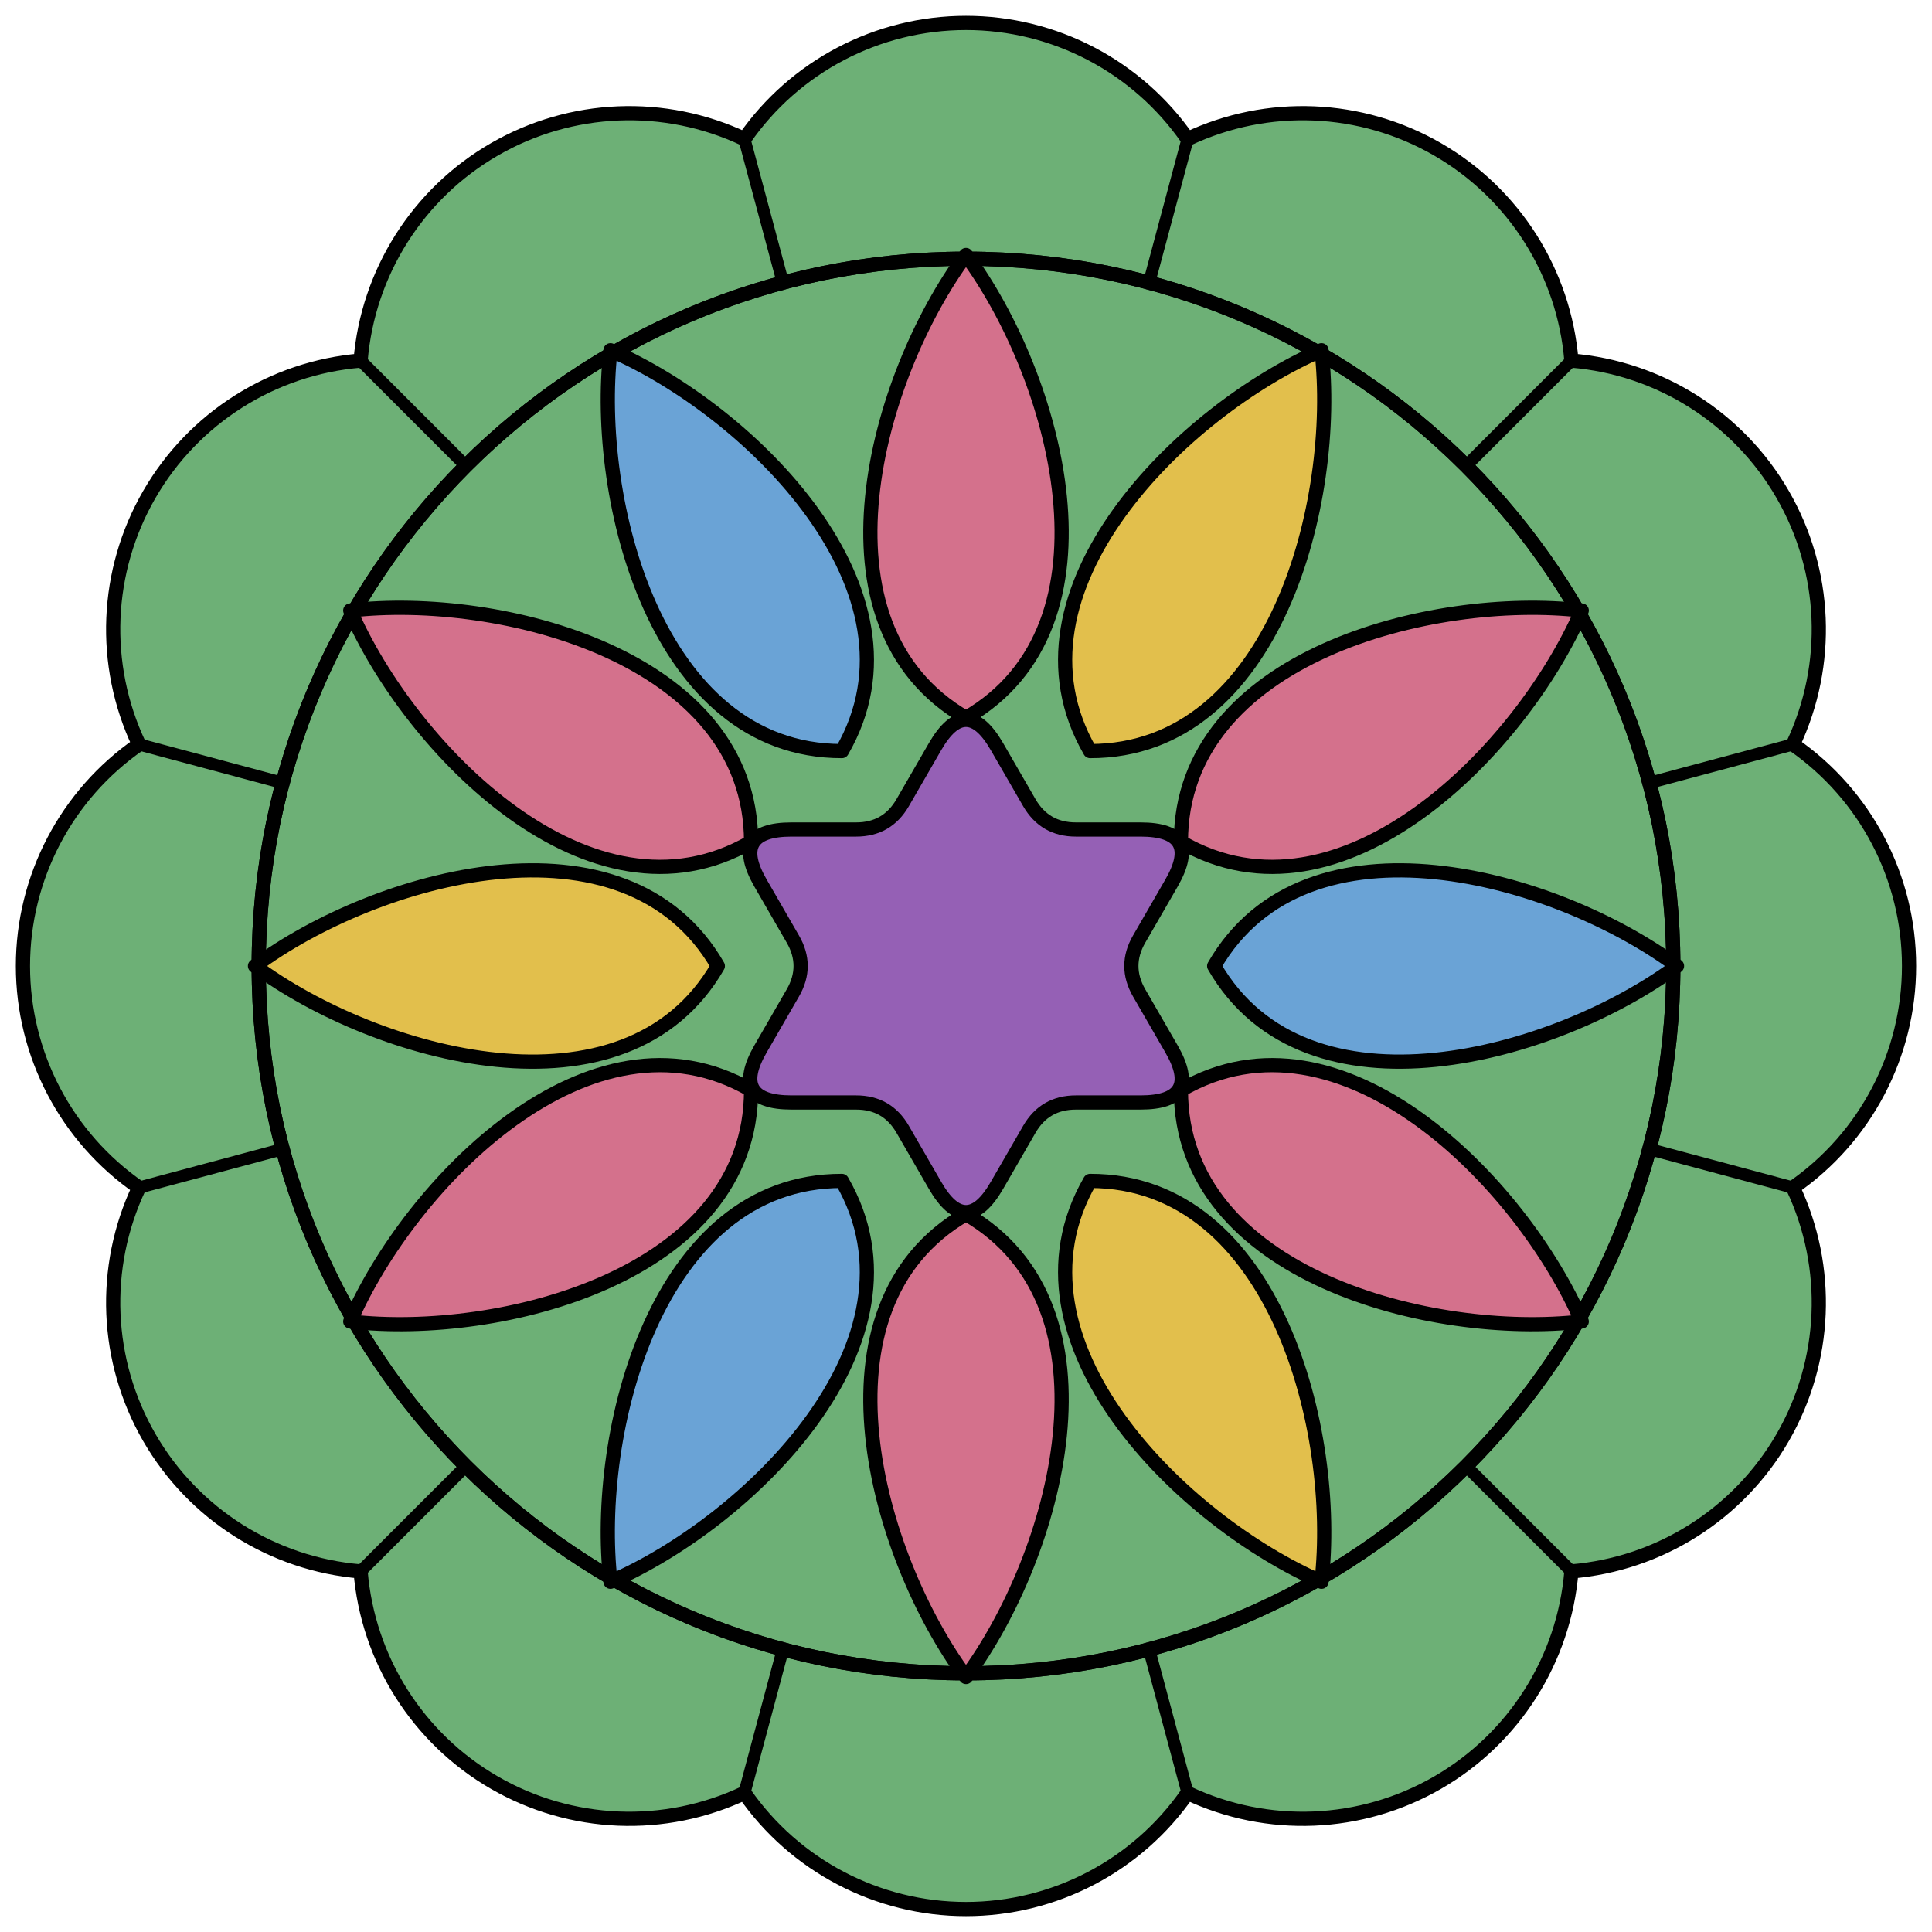
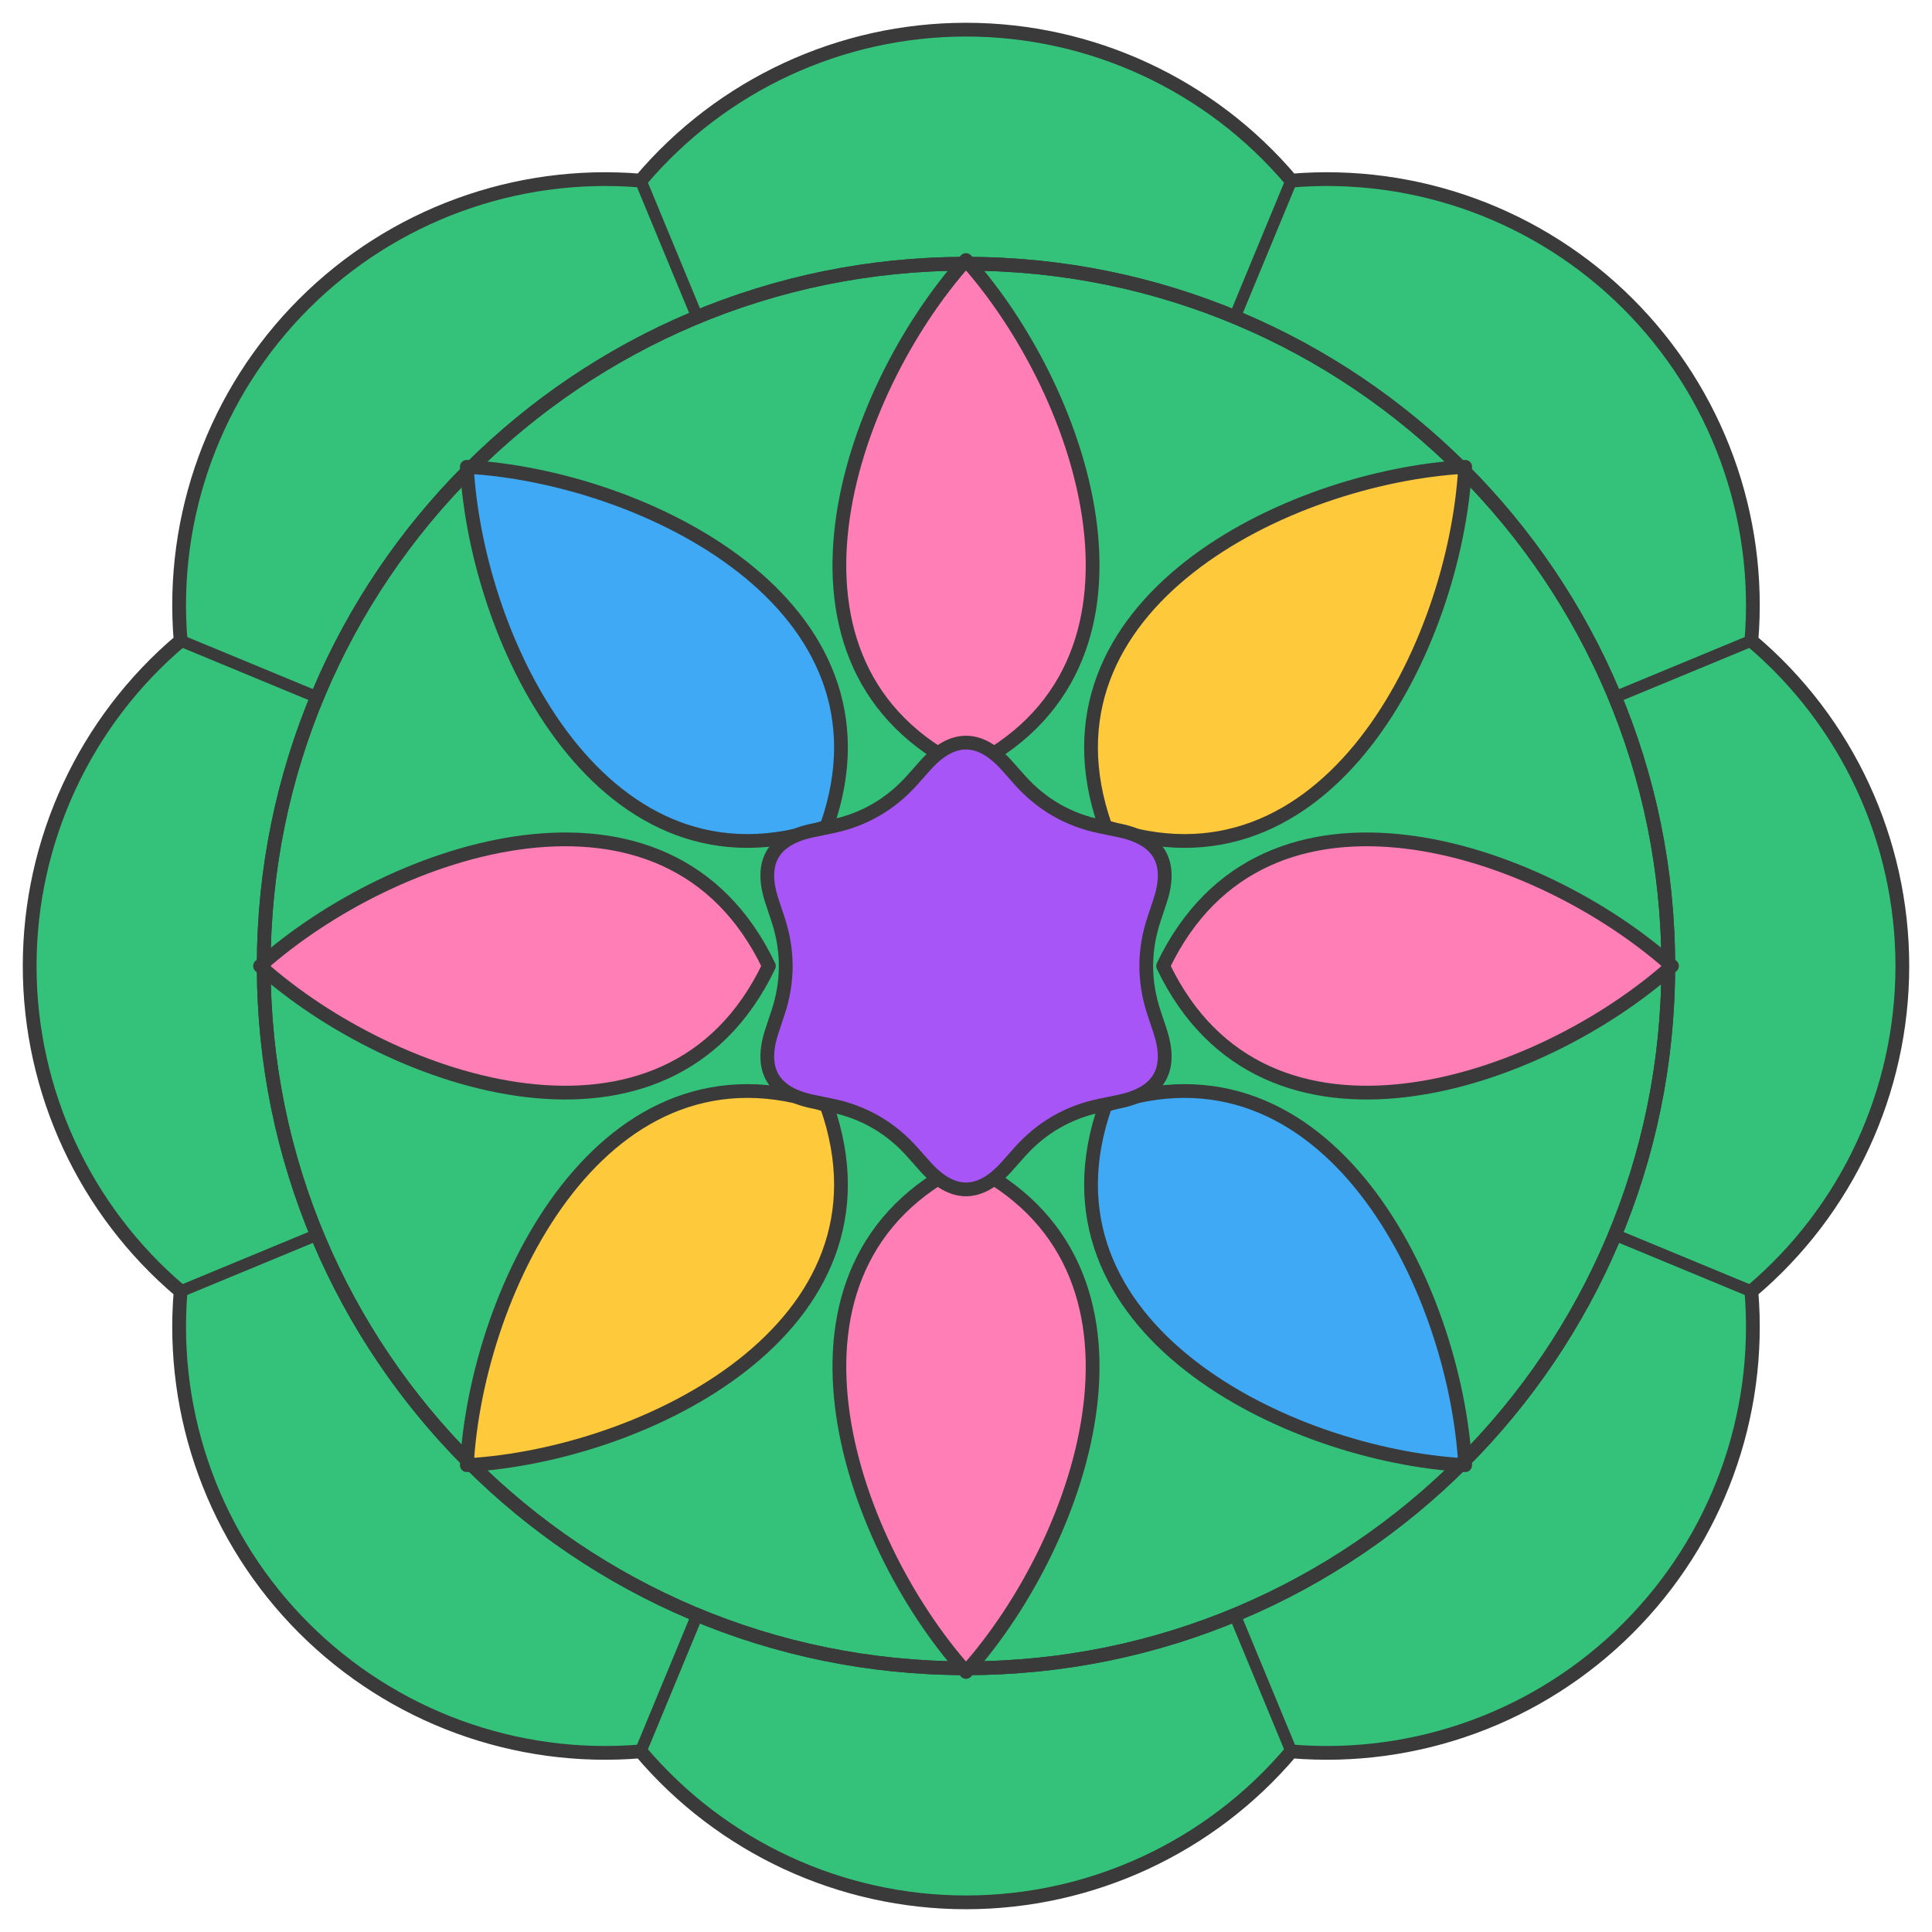
- <svg xmlns="http://www.w3.org/2000/svg" width="168mm" height="168mm" viewBox="-84 -84 168 168">
-   <g transform="scale(1.079)">
-     <path d="M17.859,-66.649 A21.728,21.728 0 0 1 48.79,-48.79 A21.728,21.728 0 0 1 66.649,-17.859 A21.728,21.728 0 0 1 66.649,17.859 A21.728,21.728 0 0 1 48.79,48.79 A21.728,21.728 0 0 1 17.859,66.649 A21.728,21.728 0 0 1 -17.859,66.649 A21.728,21.728 0 0 1 -48.79,48.79 A21.728,21.728 0 0 1 -66.649,17.859 A21.728,21.728 0 0 1 -66.649,-17.859 A21.728,21.728 0 0 1 -48.79,-48.79 A21.728,21.728 0 0 1 -17.859,-66.649 A21.728,21.728 0 0 1 17.859,-66.649 Z" fill="#6DB076" stroke="#000000" stroke-width="1.145" stroke-linejoin="round" stroke-linecap="round" />
-     <path d="M14.753,-55.058 L17.859,-66.649" fill="none" stroke="#000000" stroke-width="0.981" stroke-linejoin="round" stroke-linecap="round" />
-     <path d="M40.305,-40.305 L48.79,-48.79" fill="none" stroke="#000000" stroke-width="0.981" stroke-linejoin="round" stroke-linecap="round" />
-     <path d="M55.058,-14.753 L66.649,-17.859" fill="none" stroke="#000000" stroke-width="0.981" stroke-linejoin="round" stroke-linecap="round" />
-     <path d="M55.058,14.753 L66.649,17.859" fill="none" stroke="#000000" stroke-width="0.981" stroke-linejoin="round" stroke-linecap="round" />
-     <path d="M40.305,40.305 L48.79,48.79" fill="none" stroke="#000000" stroke-width="0.981" stroke-linejoin="round" stroke-linecap="round" />
-     <path d="M14.753,55.058 L17.859,66.649" fill="none" stroke="#000000" stroke-width="0.981" stroke-linejoin="round" stroke-linecap="round" />
-     <path d="M-14.753,55.058 L-17.859,66.649" fill="none" stroke="#000000" stroke-width="0.981" stroke-linejoin="round" stroke-linecap="round" />
-     <path d="M-40.305,40.305 L-48.79,48.79" fill="none" stroke="#000000" stroke-width="0.981" stroke-linejoin="round" stroke-linecap="round" />
-     <path d="M-55.058,14.753 L-66.649,17.859" fill="none" stroke="#000000" stroke-width="0.981" stroke-linejoin="round" stroke-linecap="round" />
-     <path d="M-55.058,-14.753 L-66.649,-17.859" fill="none" stroke="#000000" stroke-width="0.981" stroke-linejoin="round" stroke-linecap="round" />
-     <path d="M-40.305,-40.305 L-48.79,-48.79" fill="none" stroke="#000000" stroke-width="0.981" stroke-linejoin="round" stroke-linecap="round" />
-     <path d="M-14.753,-55.058 L-17.859,-66.649" fill="none" stroke="#000000" stroke-width="0.981" stroke-linejoin="round" stroke-linecap="round" />
-     <circle cx="0" cy="0" r="57" fill="#6DB076" stroke="#000000" stroke-width="1.145" stroke-linejoin="round" stroke-linecap="round" />
+ <svg xmlns="http://www.w3.org/2000/svg" width="130mm" height="130mm" viewBox="-65 -65 130 130">
+   <g transform="scale(0.829)">
+     <path d="M26.405,-63.748 A34.579,34.579 0 0 1 63.748,-26.405 A34.579,34.579 0 0 1 63.748,26.405 A34.579,34.579 0 0 1 26.405,63.748 A34.579,34.579 0 0 1 -26.405,63.748 A34.579,34.579 0 0 1 -63.748,26.405 A34.579,34.579 0 0 1 -63.748,-26.405 A34.579,34.579 0 0 1 -26.405,-63.748 A34.579,34.579 0 0 1 26.405,-63.748 Z" fill="#34C27A" stroke="#3A3A3A" stroke-width="1.117" stroke-linejoin="round" stroke-linecap="round" />
+     <path d="M21.813,-52.661 L26.405,-63.748" fill="none" stroke="#3A3A3A" stroke-width="0.958" stroke-linejoin="round" stroke-linecap="round" />
+     <path d="M52.661,-21.813 L63.748,-26.405" fill="none" stroke="#3A3A3A" stroke-width="0.958" stroke-linejoin="round" stroke-linecap="round" />
+     <path d="M52.661,21.813 L63.748,26.405" fill="none" stroke="#3A3A3A" stroke-width="0.958" stroke-linejoin="round" stroke-linecap="round" />
+     <path d="M21.813,52.661 L26.405,63.748" fill="none" stroke="#3A3A3A" stroke-width="0.958" stroke-linejoin="round" stroke-linecap="round" />
+     <path d="M-21.813,52.661 L-26.405,63.748" fill="none" stroke="#3A3A3A" stroke-width="0.958" stroke-linejoin="round" stroke-linecap="round" />
+     <path d="M-52.661,21.813 L-63.748,26.405" fill="none" stroke="#3A3A3A" stroke-width="0.958" stroke-linejoin="round" stroke-linecap="round" />
+     <path d="M-52.661,-21.813 L-63.748,-26.405" fill="none" stroke="#3A3A3A" stroke-width="0.958" stroke-linejoin="round" stroke-linecap="round" />
+     <path d="M-21.813,-52.661 L-26.405,-63.748" fill="none" stroke="#3A3A3A" stroke-width="0.958" stroke-linejoin="round" stroke-linecap="round" />
+     <circle cx="0" cy="0" r="57" fill="#34C27A" stroke="#3A3A3A" stroke-width="1.117" stroke-linejoin="round" stroke-linecap="round" />
    <g class="petalo">
-       <path d="M0,-20 C12.96,-27.46 7.2,-47.602 0,-57.3 C-7.2,-47.602 -12.96,-27.46 0,-20 Z" fill="#D4718C" stroke="#000000" stroke-width="1.145" stroke-linejoin="round" stroke-linecap="round" />
+       <path d="M0,-16 C17.28,-24.26 9.6,-46.562 0,-57.3 C-9.6,-46.562 -17.28,-24.26 0,-16 Z" fill="#FF7EB6" stroke="#3A3A3A" stroke-width="1.117" stroke-linejoin="round" stroke-linecap="round" />
    </g>
    <g class="petalo">
-       <path d="M10,-17.321 C24.954,-17.301 30.036,-37.625 28.65,-49.623 C17.566,-44.825 2.506,-30.261 10,-17.321 Z" fill="#E2BF4C" stroke="#000000" stroke-width="1.145" stroke-linejoin="round" stroke-linecap="round" />
+       <path d="M11.314,-11.314 C29.373,-4.936 39.713,-26.136 40.517,-40.517 C26.136,-39.713 4.936,-29.373 11.314,-11.314 Z" fill="#FFC93C" stroke="#3A3A3A" stroke-width="1.117" stroke-linejoin="round" stroke-linecap="round" />
    </g>
    <g class="petalo">
-       <path d="M17.321,-10 C30.261,-2.506 44.825,-17.566 49.623,-28.65 C37.625,-30.036 17.301,-24.954 17.321,-10 Z" fill="#D4718C" stroke="#000000" stroke-width="1.145" stroke-linejoin="round" stroke-linecap="round" />
+       <path d="M16,0 C24.26,17.28 46.562,9.6 57.3,0 C46.562,-9.6 24.26,-17.28 16,0 Z" fill="#FF7EB6" stroke="#3A3A3A" stroke-width="1.117" stroke-linejoin="round" stroke-linecap="round" />
    </g>
    <g class="petalo">
-       <path d="M20,0 C27.46,12.96 47.602,7.2 57.3,0 C47.602,-7.2 27.46,-12.96 20,0 Z" fill="#6AA3D6" stroke="#000000" stroke-width="1.145" stroke-linejoin="round" stroke-linecap="round" />
+       <path d="M11.314,11.314 C4.936,29.373 26.136,39.713 40.517,40.517 C39.713,26.136 29.373,4.936 11.314,11.314 Z" fill="#3FA9F5" stroke="#3A3A3A" stroke-width="1.117" stroke-linejoin="round" stroke-linecap="round" />
    </g>
    <g class="petalo">
-       <path d="M17.321,10 C17.301,24.954 37.625,30.036 49.623,28.65 C44.825,17.566 30.261,2.506 17.321,10 Z" fill="#D4718C" stroke="#000000" stroke-width="1.145" stroke-linejoin="round" stroke-linecap="round" />
+       <path d="M0,16 C-17.28,24.26 -9.6,46.562 0,57.3 C9.6,46.562 17.28,24.26 0,16 Z" fill="#FF7EB6" stroke="#3A3A3A" stroke-width="1.117" stroke-linejoin="round" stroke-linecap="round" />
    </g>
    <g class="petalo">
-       <path d="M10,17.321 C2.506,30.261 17.566,44.825 28.65,49.623 C30.036,37.625 24.954,17.301 10,17.321 Z" fill="#E2BF4C" stroke="#000000" stroke-width="1.145" stroke-linejoin="round" stroke-linecap="round" />
+       <path d="M-11.314,11.314 C-29.373,4.936 -39.713,26.136 -40.517,40.517 C-26.136,39.713 -4.936,29.373 -11.314,11.314 Z" fill="#FFC93C" stroke="#3A3A3A" stroke-width="1.117" stroke-linejoin="round" stroke-linecap="round" />
    </g>
    <g class="petalo">
-       <path d="M0,20 C-12.96,27.46 -7.2,47.602 0,57.3 C7.2,47.602 12.96,27.46 0,20 Z" fill="#D4718C" stroke="#000000" stroke-width="1.145" stroke-linejoin="round" stroke-linecap="round" />
+       <path d="M-16,0 C-24.26,-17.28 -46.562,-9.6 -57.3,0 C-46.562,9.6 -24.26,17.28 -16,0 Z" fill="#FF7EB6" stroke="#3A3A3A" stroke-width="1.117" stroke-linejoin="round" stroke-linecap="round" />
    </g>
    <g class="petalo">
-       <path d="M-10,17.321 C-24.954,17.301 -30.036,37.625 -28.65,49.623 C-17.566,44.825 -2.506,30.261 -10,17.321 Z" fill="#6AA3D6" stroke="#000000" stroke-width="1.145" stroke-linejoin="round" stroke-linecap="round" />
+       <path d="M-11.314,-11.314 C-4.936,-29.373 -26.136,-39.713 -40.517,-40.517 C-39.713,-26.136 -29.373,-4.936 -11.314,-11.314 Z" fill="#3FA9F5" stroke="#3A3A3A" stroke-width="1.117" stroke-linejoin="round" stroke-linecap="round" />
    </g>
-     <g class="petalo">
-       <path d="M-17.321,10 C-30.261,2.506 -44.825,17.566 -49.623,28.65 C-37.625,30.036 -17.301,24.954 -17.321,10 Z" fill="#D4718C" stroke="#000000" stroke-width="1.145" stroke-linejoin="round" stroke-linecap="round" />
-     </g>
-     <g class="petalo">
-       <path d="M-20,0 C-27.46,-12.96 -47.602,-7.2 -57.3,0 C-47.602,7.2 -27.46,12.96 -20,0 Z" fill="#E2BF4C" stroke="#000000" stroke-width="1.145" stroke-linejoin="round" stroke-linecap="round" />
-     </g>
-     <g class="petalo">
-       <path d="M-17.321,-10 C-17.301,-24.954 -37.625,-30.036 -49.623,-28.65 C-44.825,-17.566 -30.261,-2.506 -17.321,-10 Z" fill="#D4718C" stroke="#000000" stroke-width="1.145" stroke-linejoin="round" stroke-linecap="round" />
-     </g>
-     <g class="petalo">
-       <path d="M-10,-17.321 C-2.506,-30.261 -17.566,-44.825 -28.65,-49.623 C-30.036,-37.625 -24.954,-17.301 -10,-17.321 Z" fill="#6AA3D6" stroke="#000000" stroke-width="1.145" stroke-linejoin="round" stroke-linecap="round" />
-     </g>
-     <circle cx="0" cy="0" r="57" fill="none" stroke="#000000" stroke-width="1.145" stroke-linejoin="round" stroke-linecap="round" />
-     <path d="M-2.5,-17.67 Q0,-22 2.5,-17.67 L5.101,-13.165 Q6.351,-11 8.851,-11 L14.053,-11 Q19.053,-11 16.553,-6.67 L13.952,-2.165 Q12.702,0 13.952,2.165 L16.553,6.67 Q19.053,11 14.053,11 L8.851,11 Q6.351,11 5.101,13.165 L2.5,17.67 Q0,22 -2.5,17.67 L-5.101,13.165 Q-6.351,11 -8.851,11 L-14.053,11 Q-19.053,11 -16.553,6.67 L-13.952,2.165 Q-12.702,0 -13.952,-2.165 L-16.553,-6.67 Q-19.053,-11 -14.053,-11 L-8.851,-11 Q-6.351,-11 -5.101,-13.165 Z" fill="#9560B5" stroke="#000000" stroke-width="1.145" stroke-linejoin="round" stroke-linecap="round" />
+     <circle cx="0" cy="0" r="57" fill="none" stroke="#3A3A3A" stroke-width="1.117" stroke-linejoin="round" stroke-linecap="round" />
+     <path d="M-3.322,-16.263 Q0,-20 3.322,-16.263 L4.343,-15.114 Q7,-12.124 10.918,-11.318 L12.423,-11.008 Q17.321,-10 15.745,-5.255 L15.261,-3.796 Q14,0 15.261,3.796 L15.745,5.255 Q17.321,10 12.423,11.008 L10.918,11.318 Q7,12.124 4.343,15.114 L3.322,16.263 Q0,20 -3.322,16.263 L-4.343,15.114 Q-7,12.124 -10.918,11.318 L-12.423,11.008 Q-17.321,10 -15.745,5.255 L-15.261,3.796 Q-14,0 -15.261,-3.796 L-15.745,-5.255 Q-17.321,-10 -12.423,-11.008 L-10.918,-11.318 Q-7,-12.124 -4.343,-15.114 Z" fill="#A855F7" stroke="#3A3A3A" stroke-width="1.117" stroke-linejoin="round" stroke-linecap="round" />
  </g>
</svg>
